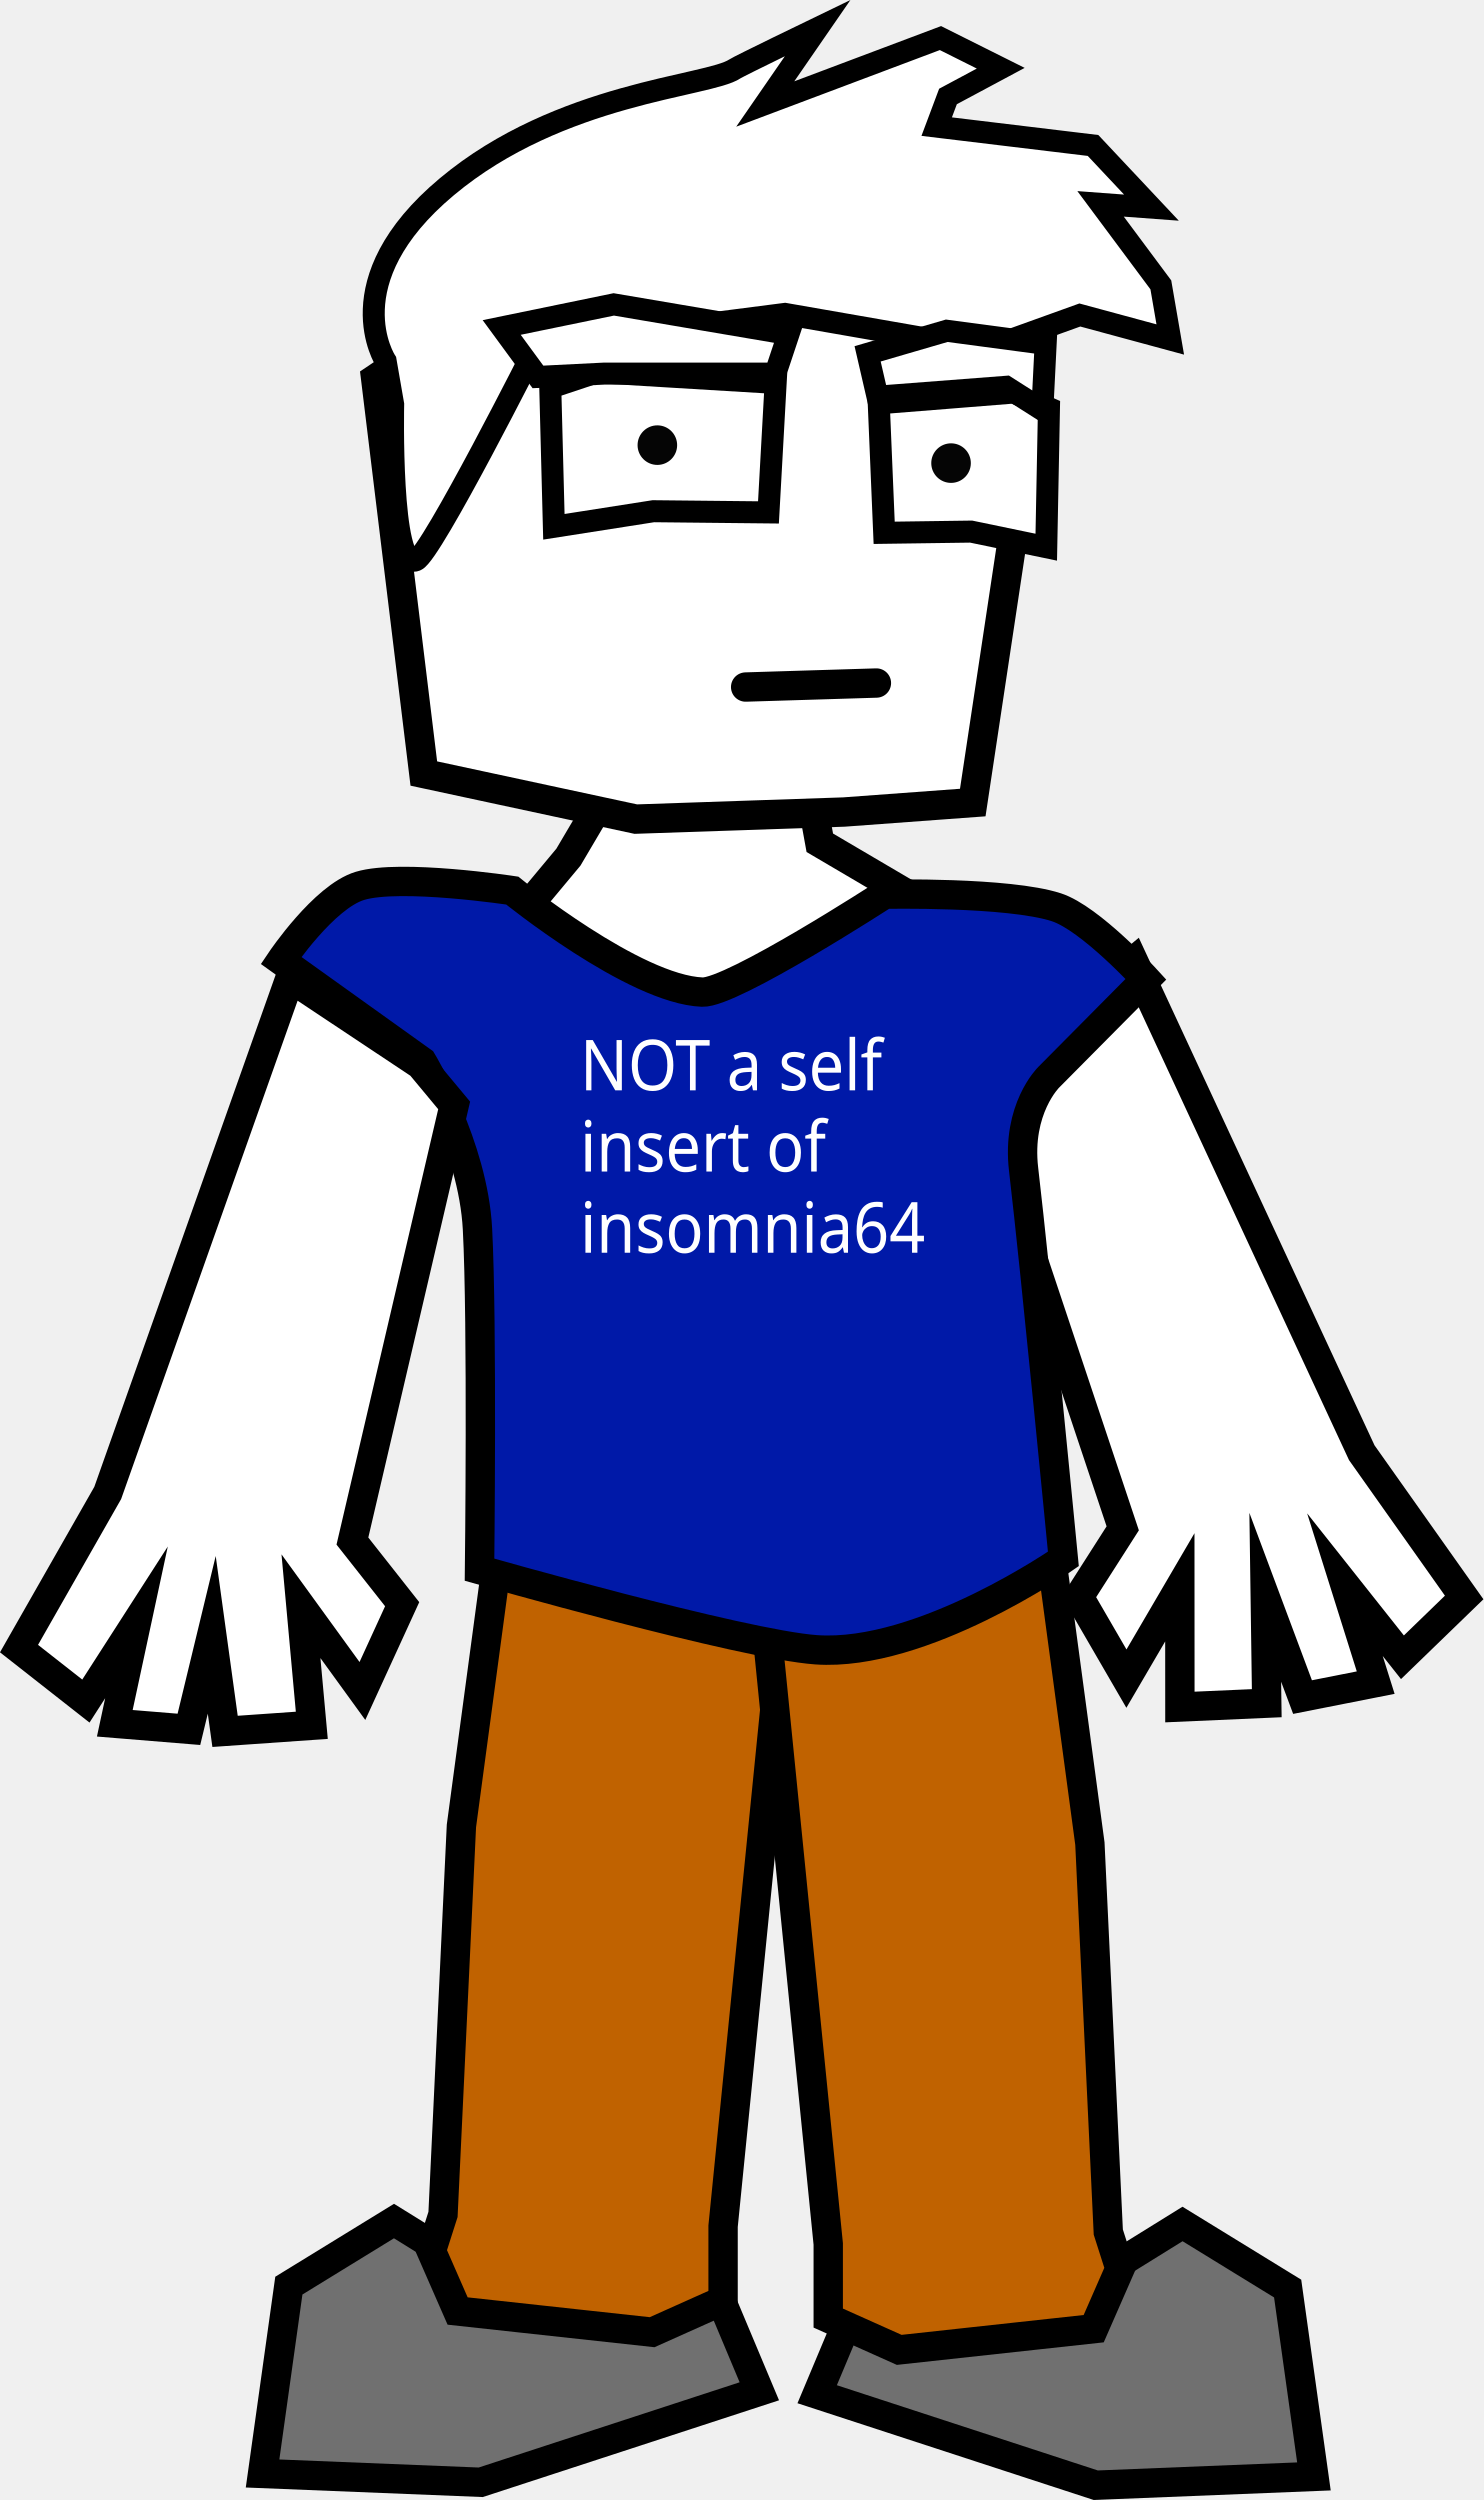
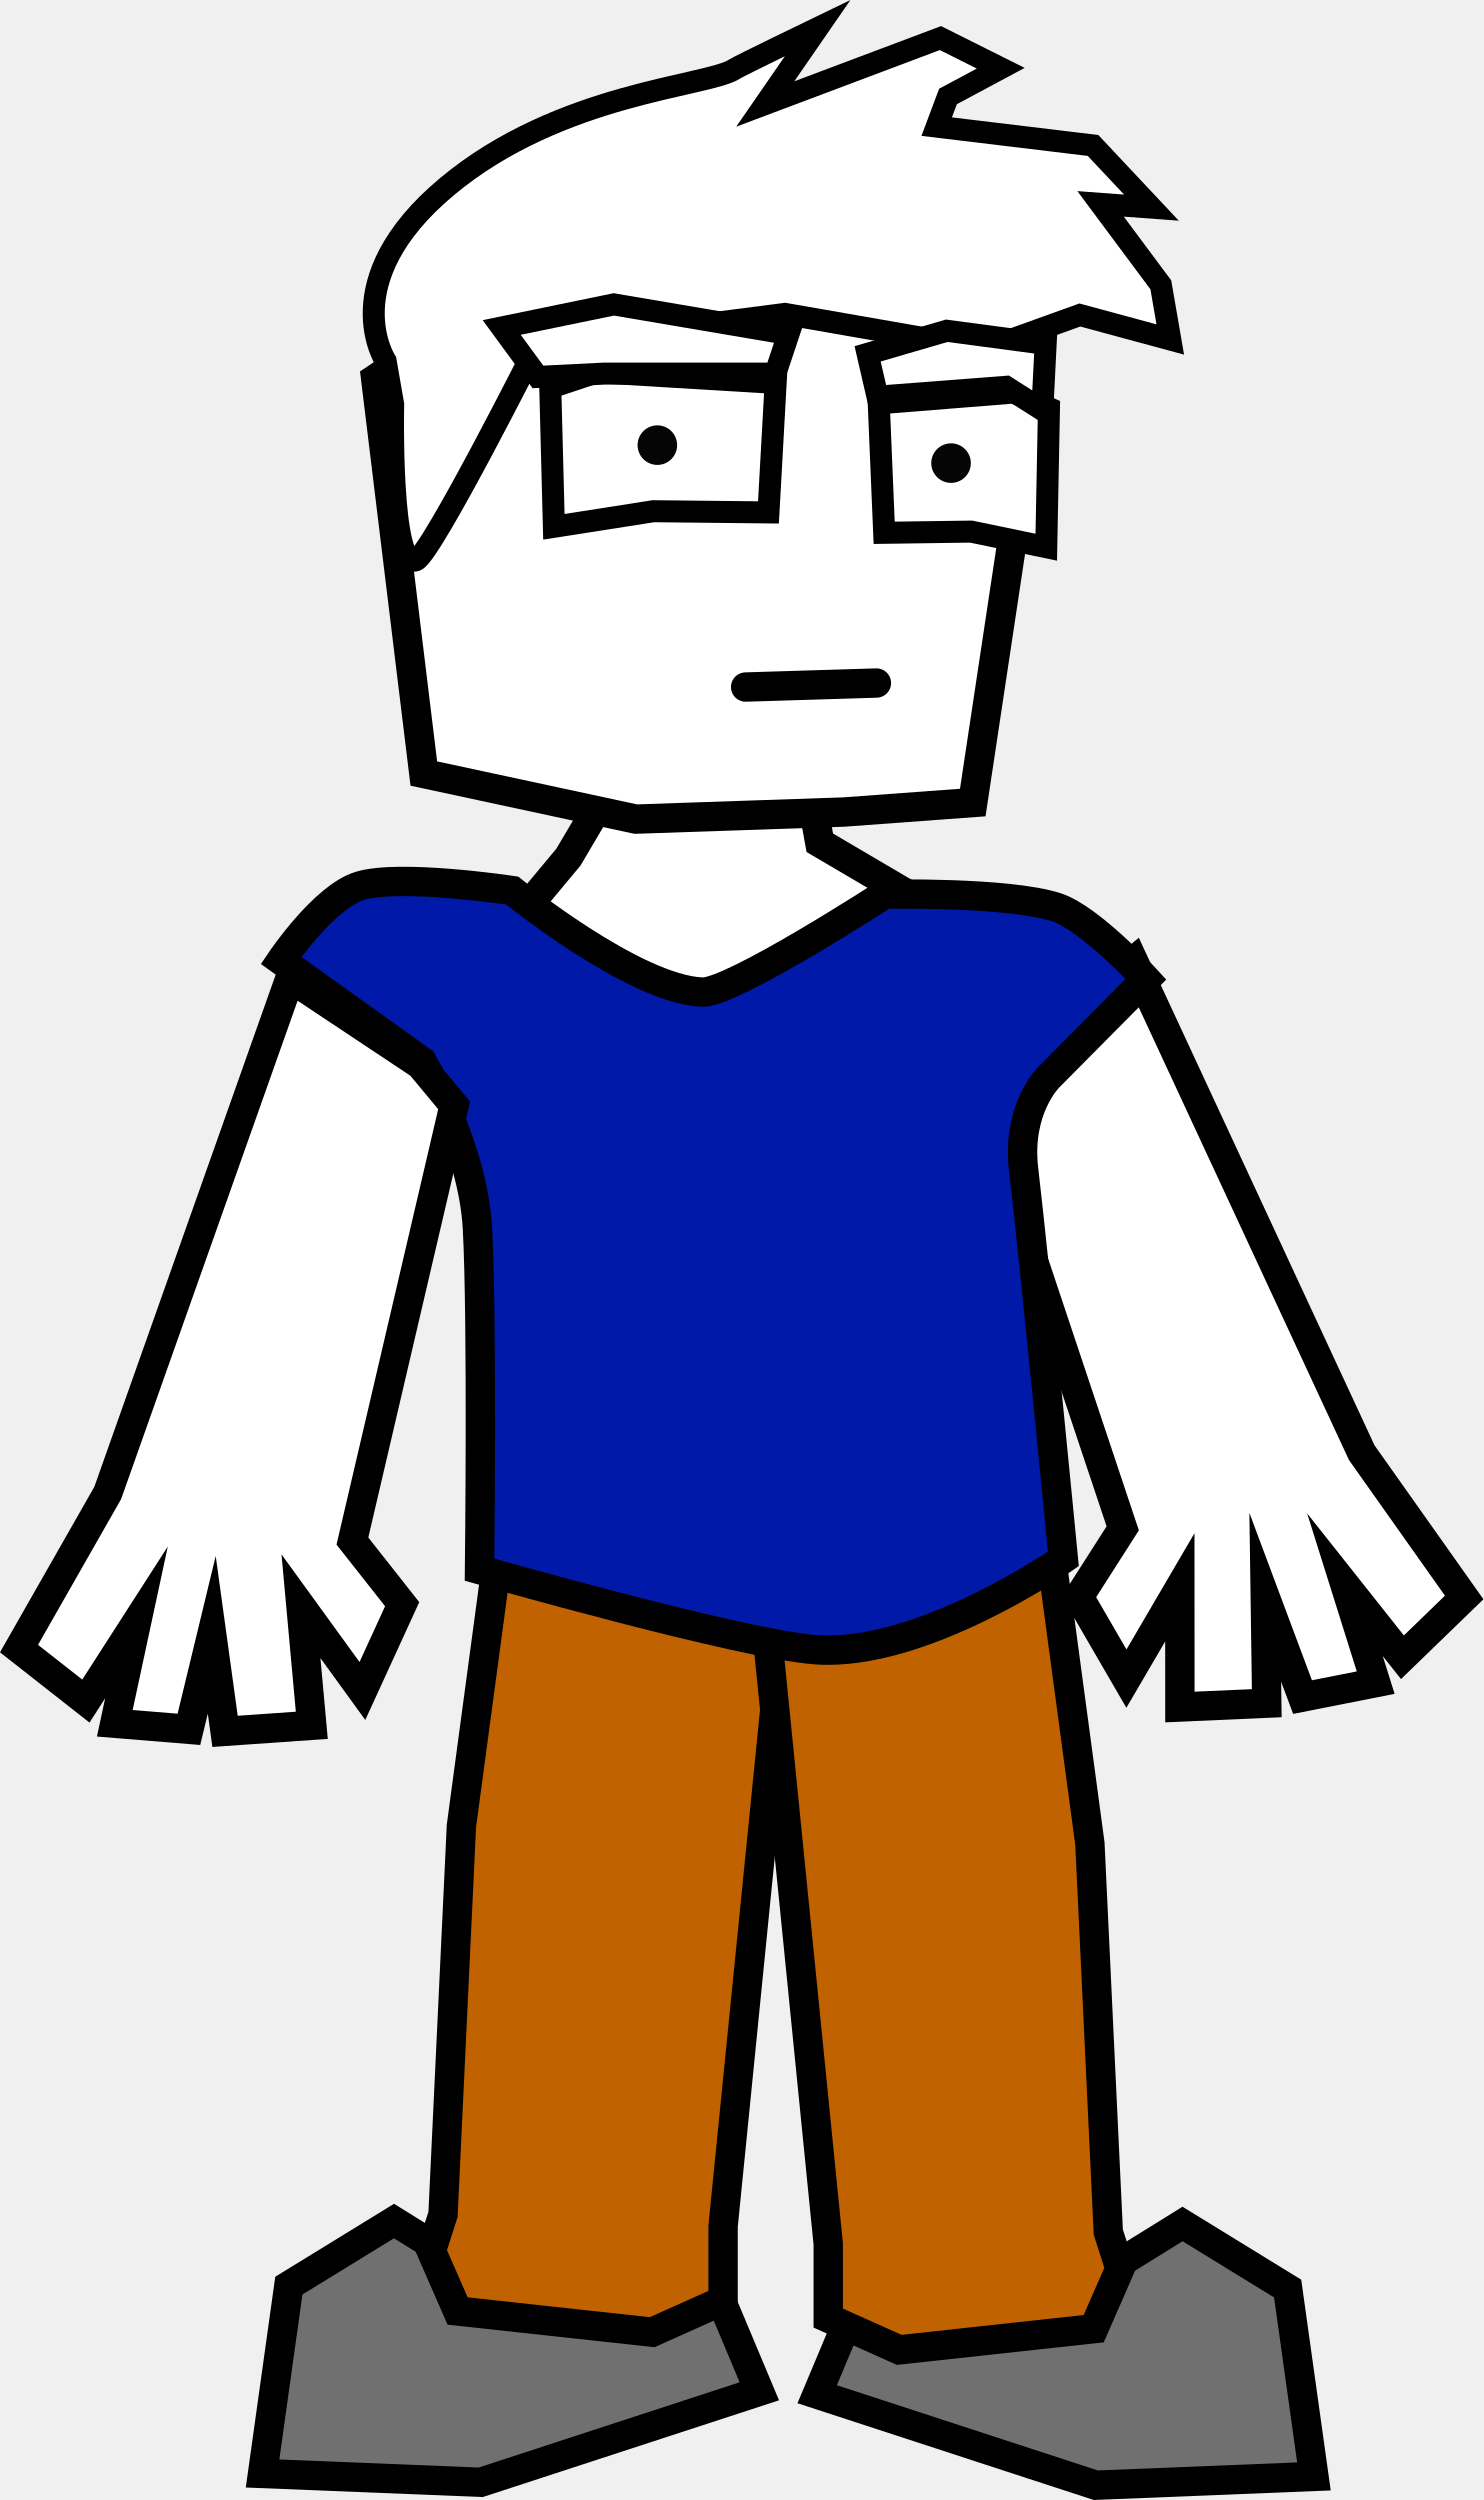
<svg xmlns="http://www.w3.org/2000/svg" version="1.1" width="101.073" height="170.337" viewBox="0,0,101.073,170.337">
  <g transform="translate(-188.6253,-87.45875)">
    <g stroke-miterlimit="10">
      <path d="M222.134,149.123l2.773,-0.326l2.447,-2.936l5.872,-9.951l9.951,1.794l1.305,7.177l5.546,3.262l-4.404,12.887l-17.128,-0.326z" fill="#ffffff" stroke="#000000" stroke-width="2" stroke-linecap="round" />
      <path d="M225.753,105.498l13.248,-0.959l18.82,8.114l0.131,9.26l-3.048,20.227l-8.778,0.646l-14.181,0.483l-14.443,-3.106l-3.28,-26.908z" fill="#ffffff" stroke="#000000" stroke-width="2" stroke-linecap="round" />
      <path d="M226.118,113.878l3.186,-1.062l12.17,0.735l-0.49,8.821l-7.841,-0.082l-6.779,1.062z" fill="#ffffff" stroke="#000000" stroke-width="1.5" stroke-linecap="round" />
      <path d="M259.912,124.741l-5.121,-1.062l-5.923,0.082l-0.37,-8.821l9.192,-0.735l2.406,1.062z" fill="#ffffff" stroke="#000000" stroke-width="1.5" stroke-linecap="round" />
      <path d="M232.066,117.788c0,-0.744 0.603,-1.348 1.348,-1.348c0.744,0 1.348,0.603 1.348,1.348c0,0.744 -0.603,1.348 -1.348,1.348c-0.744,0 -1.348,-0.603 -1.348,-1.348z" fill="#050505" stroke="none" stroke-width="0.5" stroke-linecap="butt" />
      <path d="M252.077,119.013c0,-0.744 0.603,-1.348 1.348,-1.348c0.744,0 1.348,0.603 1.348,1.348c0,0.744 -0.603,1.348 -1.348,1.348c-0.744,0 -1.348,-0.603 -1.348,-1.348z" fill="#050505" stroke="none" stroke-width="0.5" stroke-linecap="butt" />
      <path d="M242.111,108.846l-16.943,2.182c0,0 -7.142,14.171 -8.207,14.606c-1.791,0.731 -1.548,-10.627 -1.548,-10.627l-0.513,-2.952c0,0 -3.539,-5.423 4.172,-11.873c7.71,-6.449 17.845,-6.826 19.62,-8.027c0.293,-0.198 5.646,-2.785 5.646,-2.785l-3.572,5.175l11.937,-4.492l4.107,2.054l-3.594,1.925l-0.77,2.054l10.653,1.284l3.979,4.236l-3.466,-0.257l4.107,5.519l0.642,3.722l-6.161,-1.669l-6.418,2.31z" fill="#ffffff" stroke="#000000" stroke-width="1.5" stroke-linecap="round" />
      <path d="M229.77,112.915l-4.492,0.225l-2.471,-3.369l7.637,-1.572l11.905,2.022l-0.898,2.695z" fill="#ffffff" stroke="#000000" stroke-width="1.5" stroke-linecap="round" />
      <path d="M248.414,114.487l-0.674,-2.92l5.391,-1.572l6.739,0.898l-0.225,4.492l-2.471,-1.572z" fill="#ffffff" stroke="#000000" stroke-width="1.5" stroke-linecap="round" />
      <path d="M237.676,243.989l-5.373,-2.8l-10.387,1.6l-6.447,-4l-7.163,4.4l-1.791,12.8l14.864,0.6l18.983,-6.2z" fill="#707070" stroke="#000000" stroke-width="2" stroke-linecap="round" />
      <path d="M246.989,244.189l5.373,-2.8l10.387,1.6l6.447,-4l7.163,4.4l1.791,12.8l-14.864,0.6l-18.983,-6.2z" fill="#707070" stroke="#000000" stroke-width="2" stroke-linecap="round" />
      <path d="M222.75,191.896l-2.686,19.972l-1.254,26.469l-0.796,2.491l1.791,4.091l13.252,1.444l4.835,-2.166v-5.053l4.119,-41.148z" fill="#c06200" stroke="#000000" stroke-width="2" stroke-linecap="round" />
      <path d="M260.199,193.1l2.686,19.972l1.254,26.469l0.796,2.491l-1.791,4.091l-13.252,1.444l-4.835,-2.166v-5.053l-4.119,-41.148z" fill="#c06200" stroke="#000000" stroke-width="2" stroke-linecap="round" />
      <path d="M265.122,191.592l-9.598,-28.741l2.043,-3.022l8.29,-6.879l15.552,33.489l6.978,9.863l-4.207,4.074l-3.918,-4.944l2.096,6.673l-4.985,0.984l-2.54,-6.799l0.102,7.215l-5.918,0.261l-0.004,-8.156l-3.639,6.222l-3.233,-5.575z" fill="#ffffff" stroke="#000000" stroke-width="2" stroke-linecap="round" />
      <path d="M221.158,171.194c-0.297,-5.666 -3.772,-11.416 -3.772,-11.416l-9.611,-6.883c0,0 2.917,-4.336 5.375,-5.078c2.758,-0.833 10.378,0.322 10.378,0.322c0,0 8.293,6.735 12.948,6.917c2.019,0.079 12.426,-6.67 12.426,-6.67c0,0 8.42,-0.177 11.698,0.889c2.316,0.753 6.105,4.901 6.105,4.901l-6.628,6.684c0,0 -2.194,2.155 -1.708,6.28c0.824,6.999 2.709,26.536 2.709,26.536c0,0 -9.597,6.701 -16.844,6.19c-5.075,-0.358 -22.936,-5.456 -22.936,-5.456c0,0 0.199,-16.762 -0.14,-23.215z" fill="#0019a8" stroke="#000000" stroke-width="2" stroke-linecap="round" />
-       <text transform="translate(228.1477,161.7471) scale(0.10736,0.11989)" font-size="40" xml:space="preserve" fill="#ffffff" stroke="none" stroke-width="1" stroke-linecap="butt" font-family="Sans Serif" font-weight="normal" text-anchor="start">
-         <tspan x="0" dy="0">NOT a self </tspan>
-         <tspan x="0" dy="46.15px">insert of </tspan>
-         <tspan x="0" dy="46.15px">insomnia64</tspan>
-       </text>
+       <text transform="translate(228.1477,161.7471) scale(0.10736,0.11989)" font-size="40" xml:space="preserve" fill="#ffffff" stroke="none" stroke-width="1" stroke-linecap="butt" font-family="Sans Serif" font-weight="normal" text-anchor="start" />
      <path d="M212.637,192.459l6.932,-29.682l-2.307,-2.775l-8.874,-5.902l-12.423,35.081l-6.044,10.604l4.556,3.576l3.448,-5.363l-1.478,6.876l5.049,0.413l1.557,-6.44l0.906,6.578l5.911,-0.413l-0.739,-8.114l4.187,5.776l2.709,-5.914z" fill="#ffffff" stroke="#000000" stroke-width="2" stroke-linecap="round" />
      <path d="M239.43,134.27l8.909,-0.273" fill="none" stroke="#000000" stroke-width="2" stroke-linecap="round" />
    </g>
  </g>
</svg>
